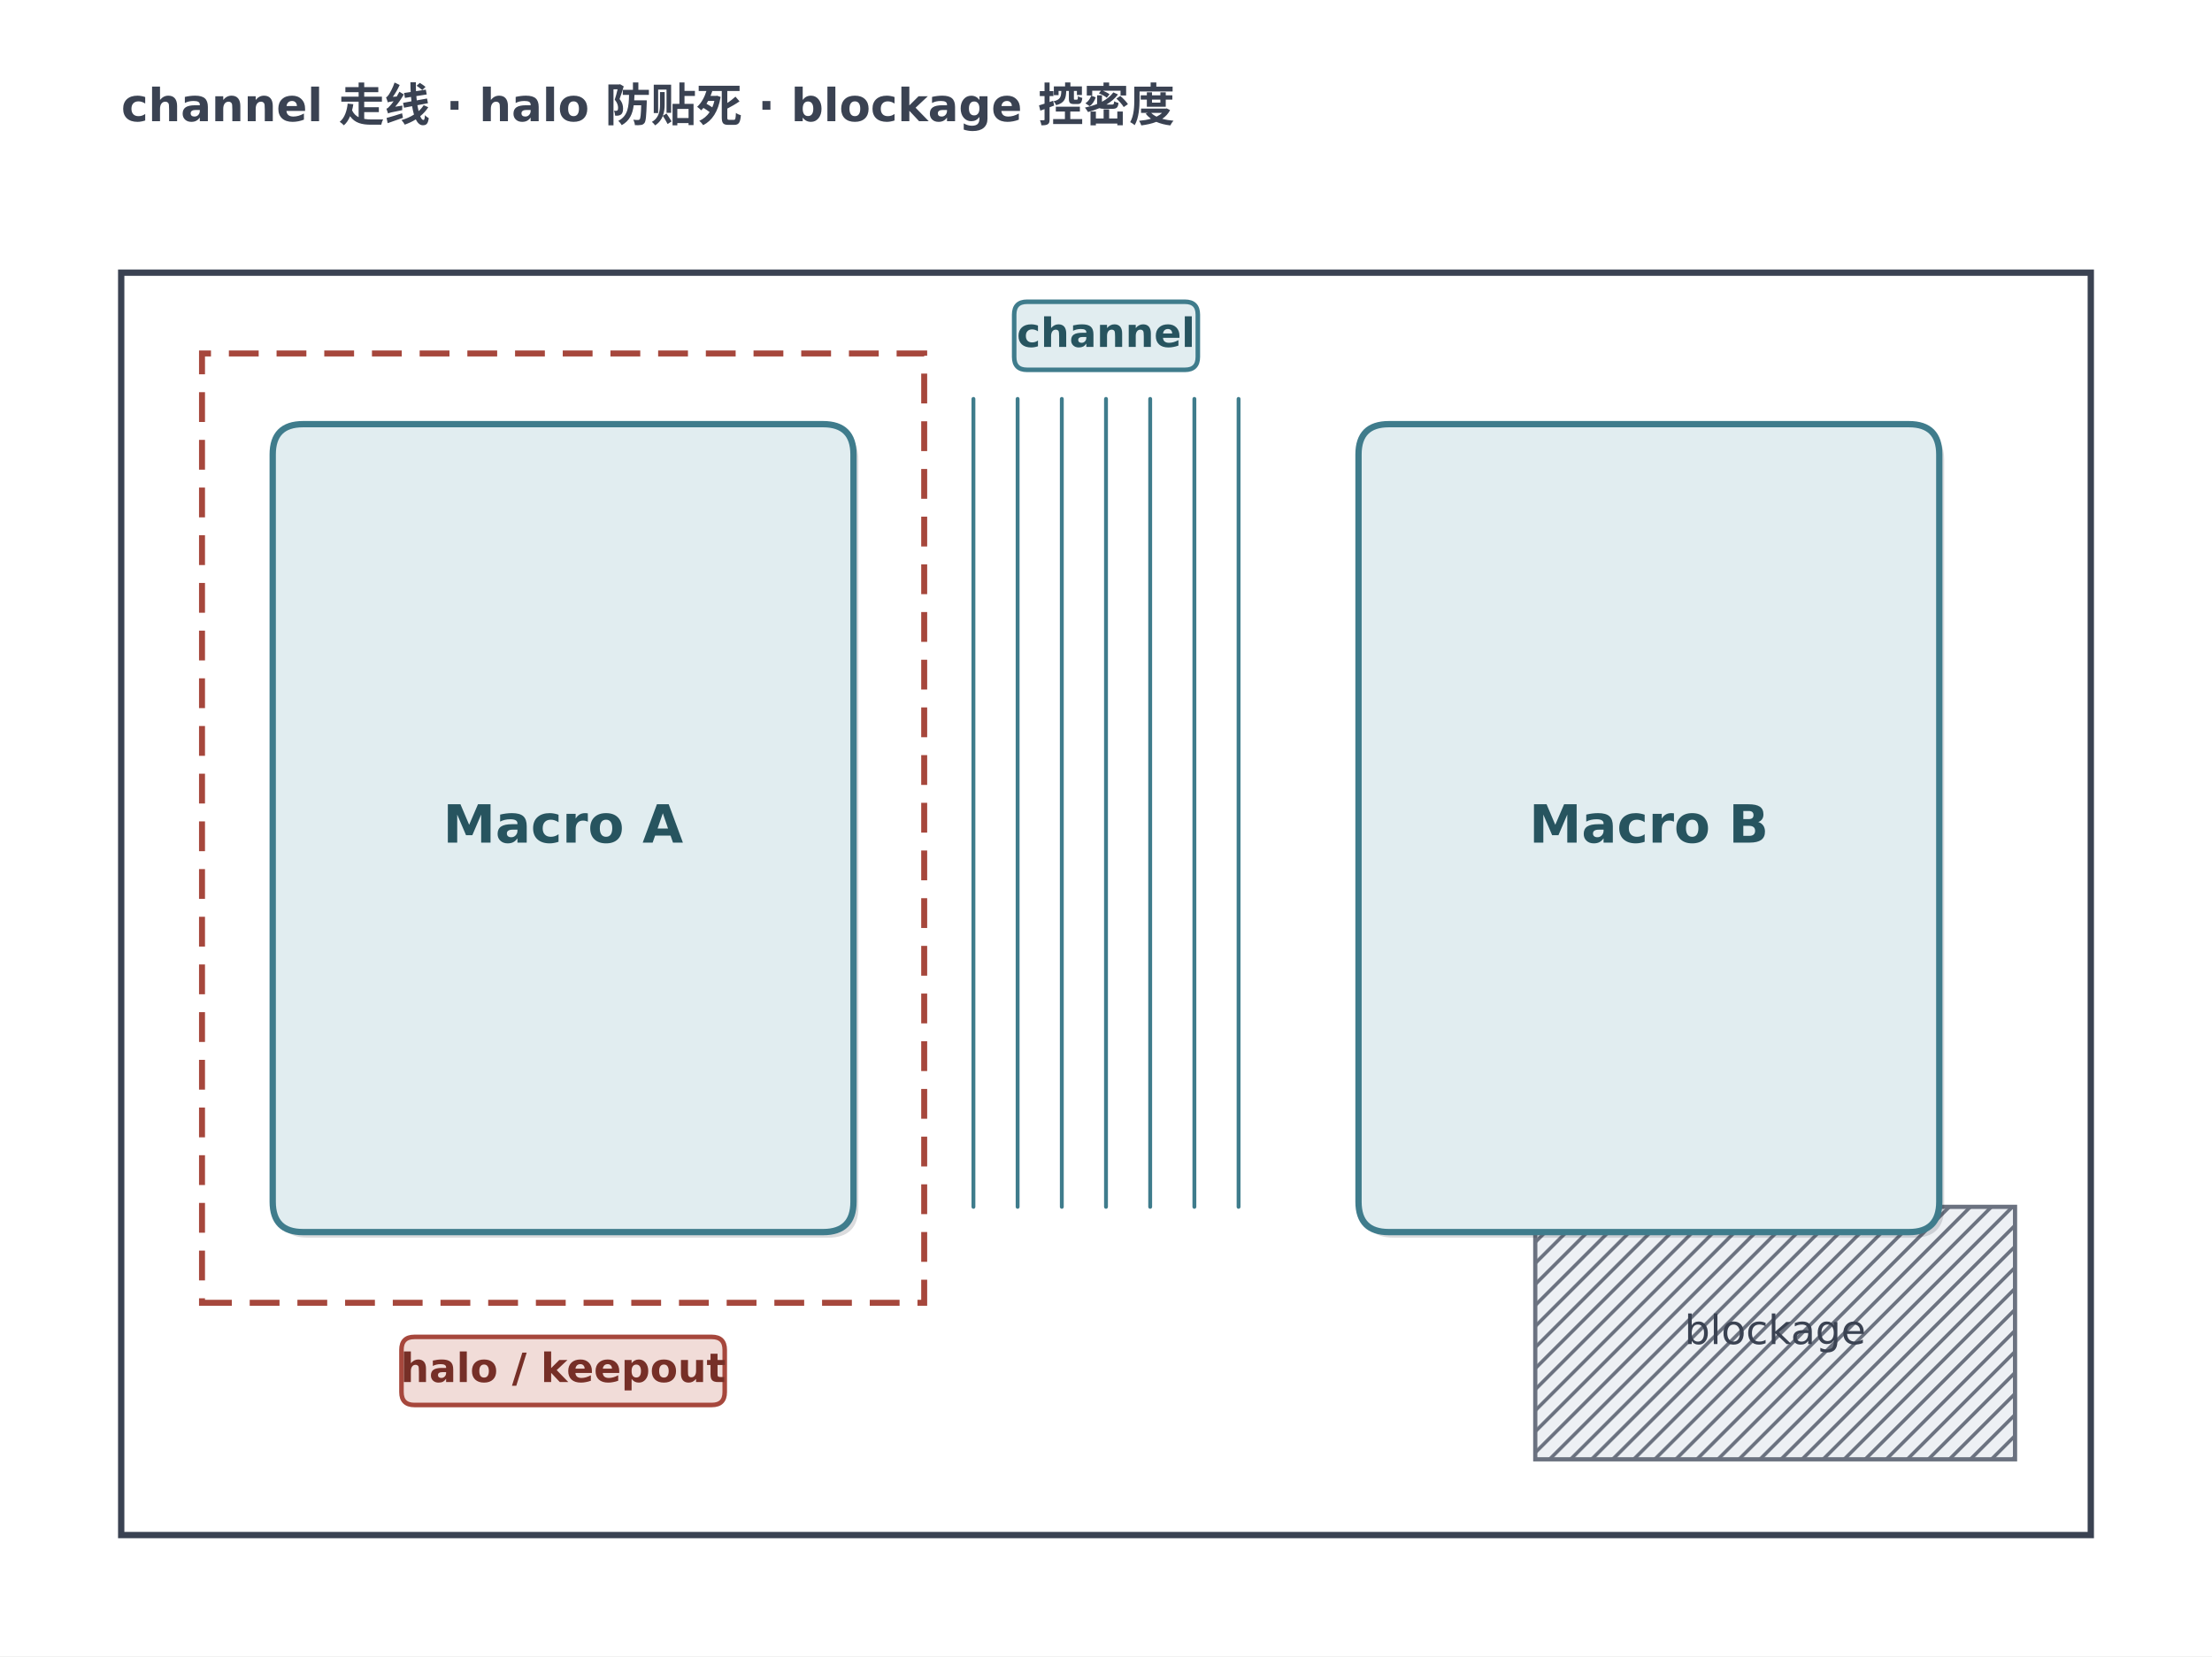
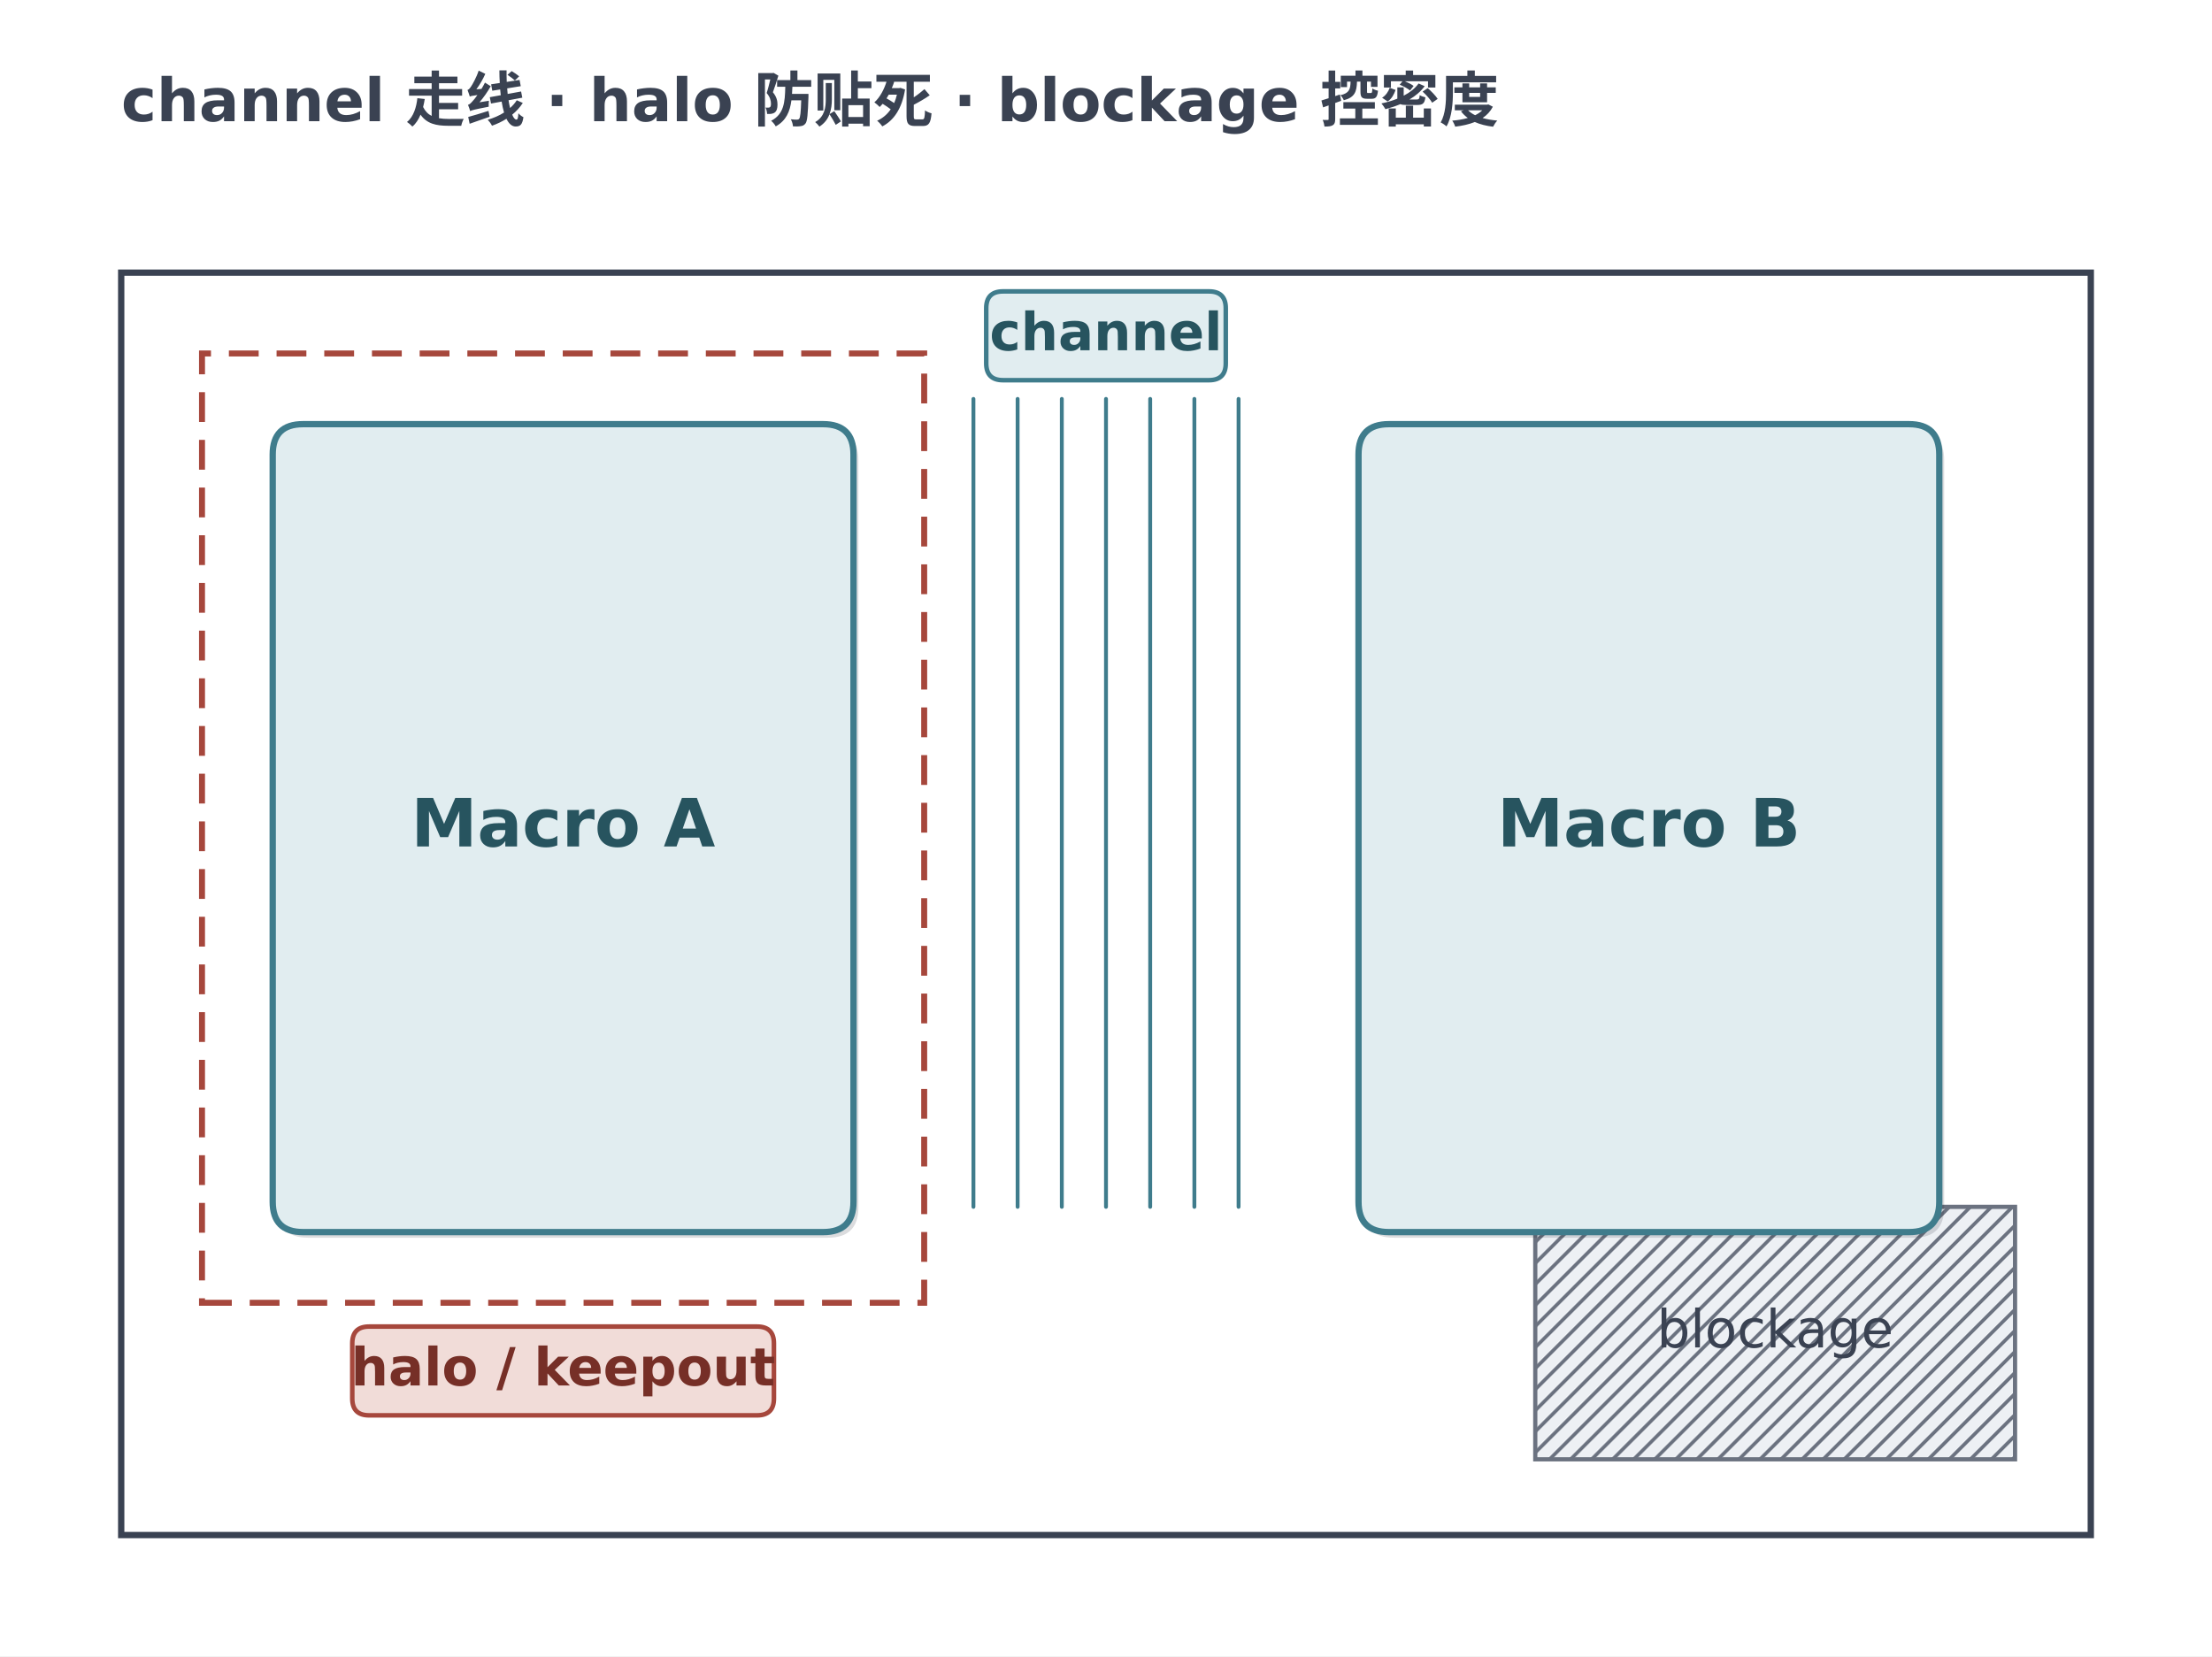
<svg xmlns="http://www.w3.org/2000/svg" width="630.72pt" height="472.32pt" viewBox="0 0 630.72 472.32" version="1.1">
  <defs>
    <style type="text/css">*{stroke-linejoin: round; stroke-linecap: butt}</style>
  </defs>
  <g id="figure_1">
    <g id="patch_1">
      <path d="M 0 472.32  L 630.72 472.32  L 630.72 0  L 0 0  z " style="fill: #ffffff" />
    </g>
    <g id="axes_1">
      <g id="patch_2">
-         <path d="M 5.76 466.56  L 624.96 466.56  L 624.96 5.76  L 5.76 5.76  z " clip-path="url(#p964fc60d45)" style="fill: #ffffff" />
+         <path d="M 5.76 466.56  L 624.96 466.56  L 624.96 5.76  L 5.76 5.76  z " clip-path="url(#p58a5d7864e)" style="fill: #ffffff" />
      </g>
      <g id="patch_3">
-         <path d="M 34.56 437.76  L 596.16 437.76  L 596.16 77.76  L 34.56 77.76  z " clip-path="url(#p964fc60d45)" style="fill: #ffffff; stroke: #3a4252; stroke-width: 1.8; stroke-linejoin: miter" />
+         <path d="M 34.56 437.76  L 596.16 437.76  L 596.16 77.76  L 34.56 77.76  z " clip-path="url(#p58a5d7864e)" style="fill: #ffffff; stroke: #3a4252; stroke-width: 1.8; stroke-linejoin: miter" />
      </g>
      <g id="line2d_1">
-         <path d="M 277.56 344.16  L 277.56 113.76  " clip-path="url(#p964fc60d45)" style="fill: none; stroke: #3f7c8c; stroke-width: 1.1; stroke-linecap: round" />
+         <path d="M 277.56 344.16  L 277.56 113.76  " clip-path="url(#p58a5d7864e)" style="fill: none; stroke: #3f7c8c; stroke-width: 1.1; stroke-linecap: round" />
      </g>
      <g id="line2d_2">
-         <path d="M 290.16 344.16  L 290.16 113.76  " clip-path="url(#p964fc60d45)" style="fill: none; stroke: #3f7c8c; stroke-width: 1.1; stroke-linecap: round" />
+         <path d="M 290.16 344.16  L 290.16 113.76  " clip-path="url(#p58a5d7864e)" style="fill: none; stroke: #3f7c8c; stroke-width: 1.1; stroke-linecap: round" />
      </g>
      <g id="line2d_3">
-         <path d="M 302.76 344.16  L 302.76 113.76  " clip-path="url(#p964fc60d45)" style="fill: none; stroke: #3f7c8c; stroke-width: 1.1; stroke-linecap: round" />
+         <path d="M 302.76 344.16  L 302.76 113.76  " clip-path="url(#p58a5d7864e)" style="fill: none; stroke: #3f7c8c; stroke-width: 1.1; stroke-linecap: round" />
      </g>
      <g id="line2d_4">
-         <path d="M 315.36 344.16  L 315.36 113.76  " clip-path="url(#p964fc60d45)" style="fill: none; stroke: #3f7c8c; stroke-width: 1.1; stroke-linecap: round" />
+         <path d="M 315.36 344.16  L 315.36 113.76  " clip-path="url(#p58a5d7864e)" style="fill: none; stroke: #3f7c8c; stroke-width: 1.1; stroke-linecap: round" />
      </g>
      <g id="line2d_5">
-         <path d="M 327.96 344.16  L 327.96 113.76  " clip-path="url(#p964fc60d45)" style="fill: none; stroke: #3f7c8c; stroke-width: 1.1; stroke-linecap: round" />
+         <path d="M 327.96 344.16  L 327.96 113.76  " clip-path="url(#p58a5d7864e)" style="fill: none; stroke: #3f7c8c; stroke-width: 1.1; stroke-linecap: round" />
      </g>
      <g id="line2d_6">
-         <path d="M 340.56 344.16  L 340.56 113.76  " clip-path="url(#p964fc60d45)" style="fill: none; stroke: #3f7c8c; stroke-width: 1.1; stroke-linecap: round" />
+         <path d="M 340.56 344.16  L 340.56 113.76  " clip-path="url(#p58a5d7864e)" style="fill: none; stroke: #3f7c8c; stroke-width: 1.1; stroke-linecap: round" />
      </g>
      <g id="line2d_7">
-         <path d="M 353.16 344.16  L 353.16 113.76  " clip-path="url(#p964fc60d45)" style="fill: none; stroke: #3f7c8c; stroke-width: 1.1; stroke-linecap: round" />
+         <path d="M 353.16 344.16  L 353.16 113.76  " clip-path="url(#p58a5d7864e)" style="fill: none; stroke: #3f7c8c; stroke-width: 1.1; stroke-linecap: round" />
      </g>
      <g id="patch_4">
-         <path d="M 437.76 416.16  L 574.56 416.16  L 574.56 344.16  L 437.76 344.16  z " clip-path="url(#p964fc60d45)" style="fill: url(#h814dc4c723); stroke: #6b7280; stroke-width: 1.2; stroke-linejoin: miter" />
+         <path d="M 437.76 416.16  L 574.56 416.16  L 574.56 344.16  L 437.76 344.16  z " clip-path="url(#p58a5d7864e)" style="fill: url(#ha2cef1e126); stroke: #6b7280; stroke-width: 1.2; stroke-linejoin: miter" />
      </g>
      <g id="text_1">
-         <text style="font-size: 11.5px; font-family: 'Microsoft YaHei', 'Microsoft YaHei UI', 'SimHei', 'Segoe UI', 'DejaVu Sans', sans-serif; text-anchor: middle; fill: #3a4252" x="506.16" y="383.294" transform="rotate(-0 506.16 383.2937)">blockage</text>
+         <text style="font-size: 15px; font-family: 'Microsoft YaHei', 'Microsoft YaHei UI', 'SimHei', 'Segoe UI', 'DejaVu Sans', sans-serif; text-anchor: middle; fill: #3a4252" x="506.16" y="384.248" transform="rotate(-0 506.16 384.2475)">blockage</text>
      </g>
      <g id="text_2">
-         <text style="font-weight: 700; font-size: 13px; font-family: 'Microsoft YaHei', 'Microsoft YaHei UI', 'SimHei', 'Segoe UI', 'DejaVu Sans', sans-serif; text-anchor: start; fill: #3a4252" x="34.56" y="34.56" transform="rotate(-0 34.56 34.56)">channel 走线 · halo 防贴死 · blockage 控密度</text>
+         <text style="font-weight: 700; font-size: 17px; font-family: 'Microsoft YaHei', 'Microsoft YaHei UI', 'SimHei', 'Segoe UI', 'DejaVu Sans', sans-serif; text-anchor: start; fill: #3a4252" x="34.56" y="34.56" transform="rotate(-0 34.56 34.56)">channel 走线 · halo 防贴死 · blockage 控密度</text>
      </g>
      <g id="patch_5">
-         <path d="M 87.8 352.96  L 236.12 352.96  Q 244.76 352.96 244.76 344.32  L 244.76 131.2  Q 244.76 122.56 236.12 122.56  L 87.8 122.56  Q 79.16 122.56 79.16 131.2  L 79.16 344.32  Q 79.16 352.96 87.8 352.96  z " clip-path="url(#p964fc60d45)" style="fill: #1a1f2b; opacity: 0.16" />
-         <path d="M 86.4 351.36  L 234.72 351.36  Q 243.36 351.36 243.36 342.72  L 243.36 129.6  Q 243.36 120.96 234.72 120.96  L 86.4 120.96  Q 77.76 120.96 77.76 129.6  L 77.76 342.72  Q 77.76 351.36 86.4 351.36  z " clip-path="url(#p964fc60d45)" style="fill: #e1edf0; stroke: #3f7c8c; stroke-width: 1.8; stroke-linejoin: miter" />
+         <path d="M 87.8 352.96  L 236.12 352.96  Q 244.76 352.96 244.76 344.32  L 244.76 131.2  Q 244.76 122.56 236.12 122.56  L 87.8 122.56  Q 79.16 122.56 79.16 131.2  L 79.16 344.32  Q 79.16 352.96 87.8 352.96  z " clip-path="url(#p58a5d7864e)" style="fill: #1a1f2b; opacity: 0.16" />
+         <path d="M 86.4 351.36  L 234.72 351.36  Q 243.36 351.36 243.36 342.72  L 243.36 129.6  Q 243.36 120.96 234.72 120.96  L 86.4 120.96  Q 77.76 120.96 77.76 129.6  L 77.76 342.72  Q 77.76 351.36 86.4 351.36  z " clip-path="url(#p58a5d7864e)" style="fill: #e1edf0; stroke: #3f7c8c; stroke-width: 1.8; stroke-linejoin: miter" />
      </g>
      <g id="patch_6">
-         <path d="M 397.4 352.96  L 545.72 352.96  Q 554.36 352.96 554.36 344.32  L 554.36 131.2  Q 554.36 122.56 545.72 122.56  L 397.4 122.56  Q 388.76 122.56 388.76 131.2  L 388.76 344.32  Q 388.76 352.96 397.4 352.96  z " clip-path="url(#p964fc60d45)" style="fill: #1a1f2b; opacity: 0.16" />
-         <path d="M 396 351.36  L 544.32 351.36  Q 552.96 351.36 552.96 342.72  L 552.96 129.6  Q 552.96 120.96 544.32 120.96  L 396 120.96  Q 387.36 120.96 387.36 129.6  L 387.36 342.72  Q 387.36 351.36 396 351.36  z " clip-path="url(#p964fc60d45)" style="fill: #e1edf0; stroke: #3f7c8c; stroke-width: 1.8; stroke-linejoin: miter" />
+         <path d="M 397.4 352.96  L 545.72 352.96  Q 554.36 352.96 554.36 344.32  L 554.36 131.2  Q 554.36 122.56 545.72 122.56  L 397.4 122.56  Q 388.76 122.56 388.76 131.2  L 388.76 344.32  Q 388.76 352.96 397.4 352.96  z " clip-path="url(#p58a5d7864e)" style="fill: #1a1f2b; opacity: 0.16" />
+         <path d="M 396 351.36  L 544.32 351.36  Q 552.96 351.36 552.96 342.72  L 552.96 129.6  Q 552.96 120.96 544.32 120.96  L 396 120.96  Q 387.36 120.96 387.36 129.6  L 387.36 342.72  Q 387.36 351.36 396 351.36  z " clip-path="url(#p58a5d7864e)" style="fill: #e1edf0; stroke: #3f7c8c; stroke-width: 1.8; stroke-linejoin: miter" />
      </g>
      <g id="patch_7">
-         <path d="M 57.6 371.52  L 263.52 371.52  L 263.52 100.8  L 57.6 100.8  L 57.6 371.52  z " clip-path="url(#p964fc60d45)" style="fill: none; stroke-dasharray: 8.5,5.1; stroke-dashoffset: 0; stroke: #a6473c; stroke-width: 1.7; stroke-linejoin: miter" />
+         <path d="M 57.6 371.52  L 263.52 371.52  L 263.52 100.8  L 57.6 100.8  L 57.6 371.52  z " clip-path="url(#p58a5d7864e)" style="fill: none; stroke-dasharray: 8.5,5.1; stroke-dashoffset: 0; stroke: #a6473c; stroke-width: 1.7; stroke-linejoin: miter" />
      </g>
      <g id="text_3">
-         <text style="font-weight: 700; font-size: 15px; font-family: 'Microsoft YaHei', 'Microsoft YaHei UI', 'SimHei', 'Segoe UI', 'DejaVu Sans', sans-serif; text-anchor: middle; fill: #27545f" x="160.56" y="240.291" transform="rotate(-0 160.56 240.2909)">Macro A</text>
+         <text style="font-weight: 700; font-size: 19px; font-family: 'Microsoft YaHei', 'Microsoft YaHei UI', 'SimHei', 'Segoe UI', 'DejaVu Sans', sans-serif; text-anchor: middle; fill: #27545f" x="160.56" y="241.392" transform="rotate(-0 160.56 241.3924)">Macro A</text>
      </g>
      <g id="text_4">
-         <text style="font-weight: 700; font-size: 15px; font-family: 'Microsoft YaHei', 'Microsoft YaHei UI', 'SimHei', 'Segoe UI', 'DejaVu Sans', sans-serif; text-anchor: middle; fill: #27545f" x="470.16" y="240.291" transform="rotate(-0 470.16 240.2909)">Macro B</text>
+         <text style="font-weight: 700; font-size: 19px; font-family: 'Microsoft YaHei', 'Microsoft YaHei UI', 'SimHei', 'Segoe UI', 'DejaVu Sans', sans-serif; text-anchor: middle; fill: #27545f" x="470.16" y="241.392" transform="rotate(-0 470.16 241.3924)">Macro B</text>
      </g>
      <g id="text_5">
        <g id="patch_8">
-           <path d="M 118.153 400.666  L 202.967 400.666  Q 206.647 400.666 206.647 396.986  L 206.647 384.934  Q 206.647 381.254 202.967 381.254  L 118.153 381.254  Q 114.473 381.254 114.473 384.934  L 114.473 396.986  Q 114.473 400.666 118.153 400.666  z " style="fill: #f1dcd8; stroke: #a6473c; stroke-width: 1.3; stroke-linejoin: miter" />
+           <path d="M 105.246 403.62  L 215.874 403.62  Q 220.674 403.62 220.674 398.82  L 220.674 383.1  Q 220.674 378.3 215.874 378.3  L 105.246 378.3  Q 100.446 378.3 100.446 383.1  L 100.446 398.82  Q 100.446 403.62 105.246 403.62  z " style="fill: #f1dcd8; stroke: #a6473c; stroke-width: 1.3; stroke-linejoin: miter" />
        </g>
-         <text style="font-weight: 700; font-size: 11.5px; font-family: 'Microsoft YaHei', 'Microsoft YaHei UI', 'SimHei', 'Segoe UI', 'DejaVu Sans', sans-serif; text-anchor: middle; fill: #762f27" x="160.56" y="394.127" transform="rotate(-0 160.56 394.127)">halo / keepout</text>
+         <text style="font-weight: 700; font-size: 15px; font-family: 'Microsoft YaHei', 'Microsoft YaHei UI', 'SimHei', 'Segoe UI', 'DejaVu Sans', sans-serif; text-anchor: middle; fill: #762f27" x="160.56" y="395.091" transform="rotate(-0 160.56 395.0909)">halo / keepout</text>
      </g>
      <g id="text_6">
        <g id="patch_9">
-           <path d="M 292.857 105.466  L 337.863 105.466  Q 341.543 105.466 341.543 101.786  L 341.543 89.734  Q 341.543 86.054 337.863 86.054  L 292.857 86.054  Q 289.177 86.054 289.177 89.734  L 289.177 101.786  Q 289.177 105.466 292.857 105.466  z " style="fill: #e1edf0; stroke: #3f7c8c; stroke-width: 1.3; stroke-linejoin: miter" />
+           <path d="M 286.008 108.42  L 344.712 108.42  Q 349.512 108.42 349.512 103.62  L 349.512 87.9  Q 349.512 83.1 344.712 83.1  L 286.008 83.1  Q 281.208 83.1 281.208 87.9  L 281.208 103.62  Q 281.208 108.42 286.008 108.42  z " style="fill: #e1edf0; stroke: #3f7c8c; stroke-width: 1.3; stroke-linejoin: miter" />
        </g>
-         <text style="font-weight: 700; font-size: 11.5px; font-family: 'Microsoft YaHei', 'Microsoft YaHei UI', 'SimHei', 'Segoe UI', 'DejaVu Sans', sans-serif; text-anchor: middle; fill: #27545f" x="315.36" y="98.927" transform="rotate(-0 315.36 98.92699)">channel</text>
+         <text style="font-weight: 700; font-size: 15px; font-family: 'Microsoft YaHei', 'Microsoft YaHei UI', 'SimHei', 'Segoe UI', 'DejaVu Sans', sans-serif; text-anchor: middle; fill: #27545f" x="315.36" y="99.891" transform="rotate(-0 315.36 99.89086)">channel</text>
      </g>
    </g>
  </g>
  <defs>
-     <clipPath id="p964fc60d45">
+     <clipPath id="p58a5d7864e">
      <rect x="5.76" y="5.76" width="619.2" height="460.8" />
    </clipPath>
  </defs>
  <defs>
-     <pattern id="h814dc4c723" patternUnits="userSpaceOnUse" x="0" y="0" width="72" height="72">
+     <pattern id="ha2cef1e126" patternUnits="userSpaceOnUse" x="0" y="0" width="72" height="72">
      <rect x="0" y="0" width="73" height="73" fill="#edf0f4" />
      <path d="M -36 36  L 36 -36  M -33 39  L 39 -33  M -30 42  L 42 -30  M -27 45  L 45 -27  M -24 48  L 48 -24  M -21 51  L 51 -21  M -18 54  L 54 -18  M -15 57  L 57 -15  M -12 60  L 60 -12  M -9 63  L 63 -9  M -6 66  L 66 -6  M -3 69  L 69 -3  M 0 72  L 72 0  M 3 75  L 75 3  M 6 78  L 78 6  M 9 81  L 81 9  M 12 84  L 84 12  M 15 87  L 87 15  M 18 90  L 90 18  M 21 93  L 93 21  M 24 96  L 96 24  M 27 99  L 99 27  M 30 102  L 102 30  M 33 105  L 105 33  M 36 108  L 108 36  " style="fill: #6b7280; stroke: #6b7280; stroke-width: 1.0; stroke-linecap: butt; stroke-linejoin: miter" />
    </pattern>
  </defs>
</svg>
